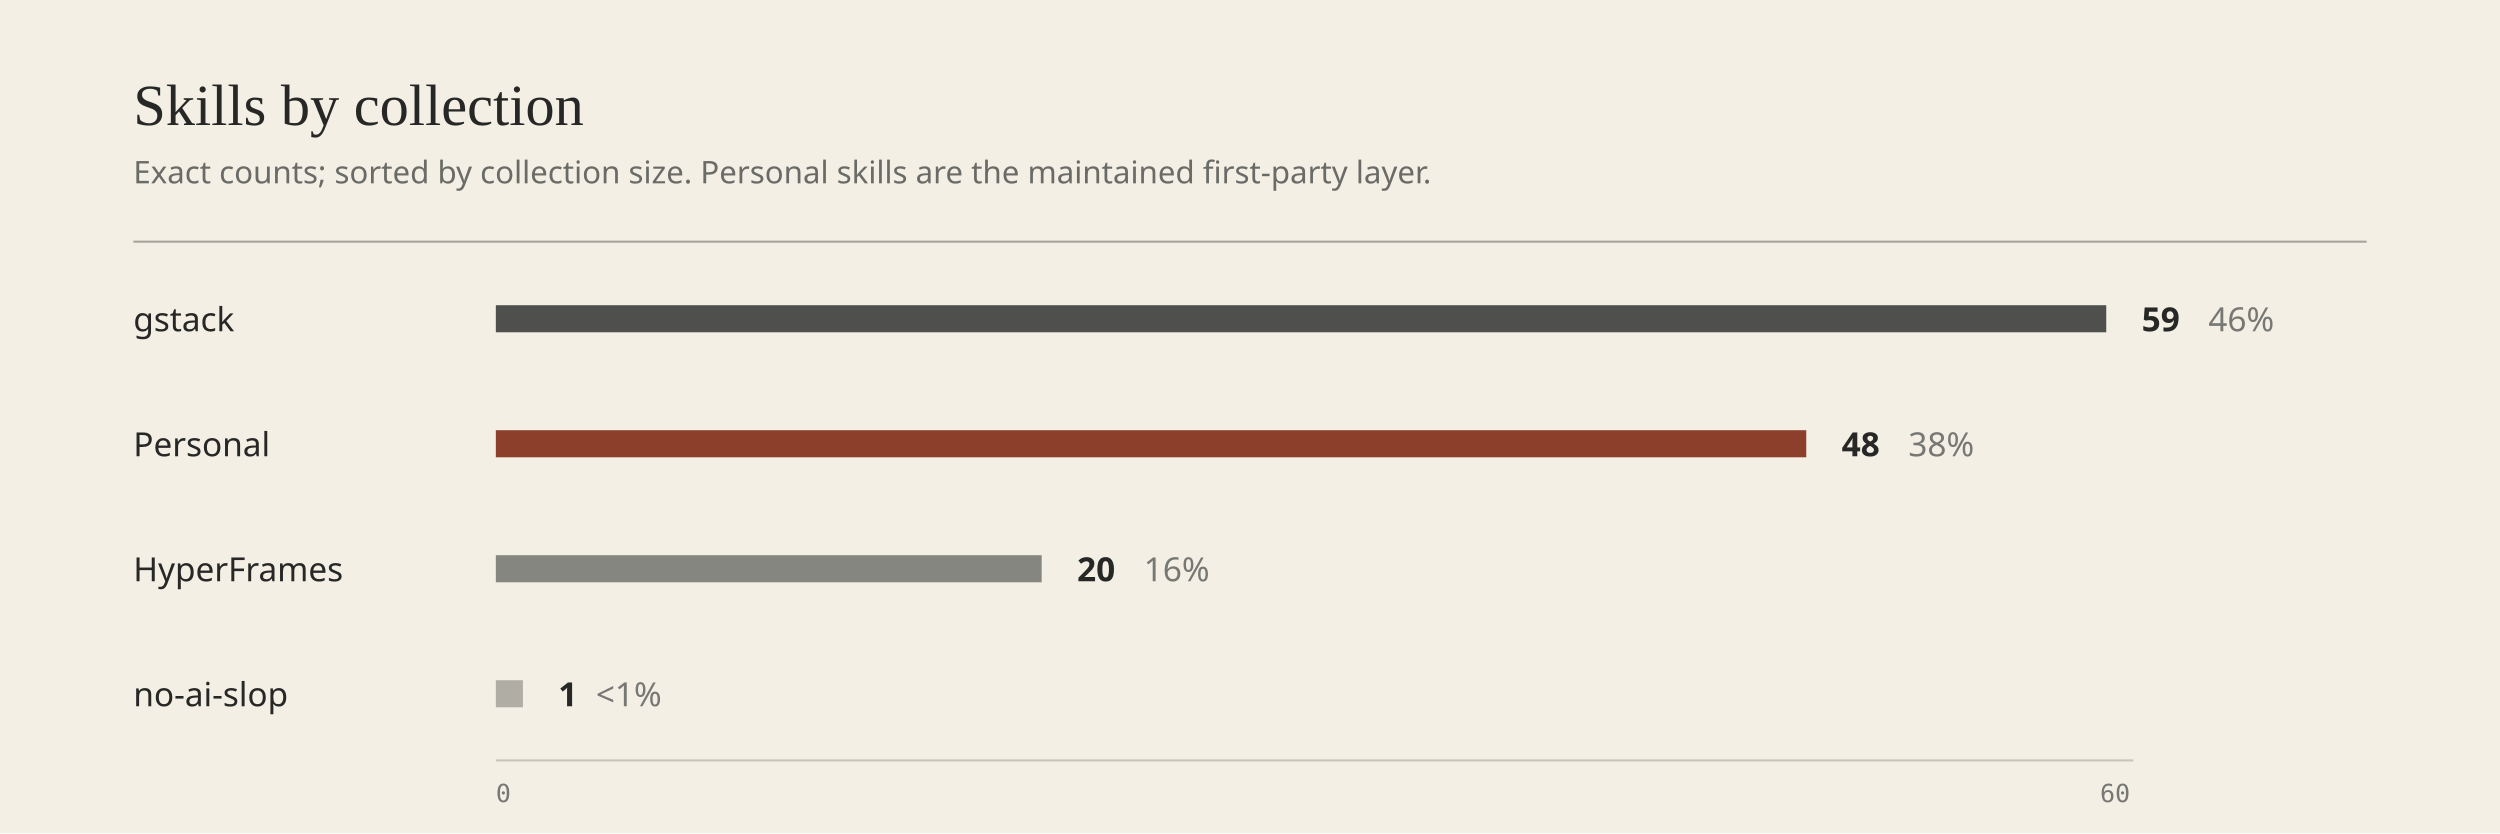
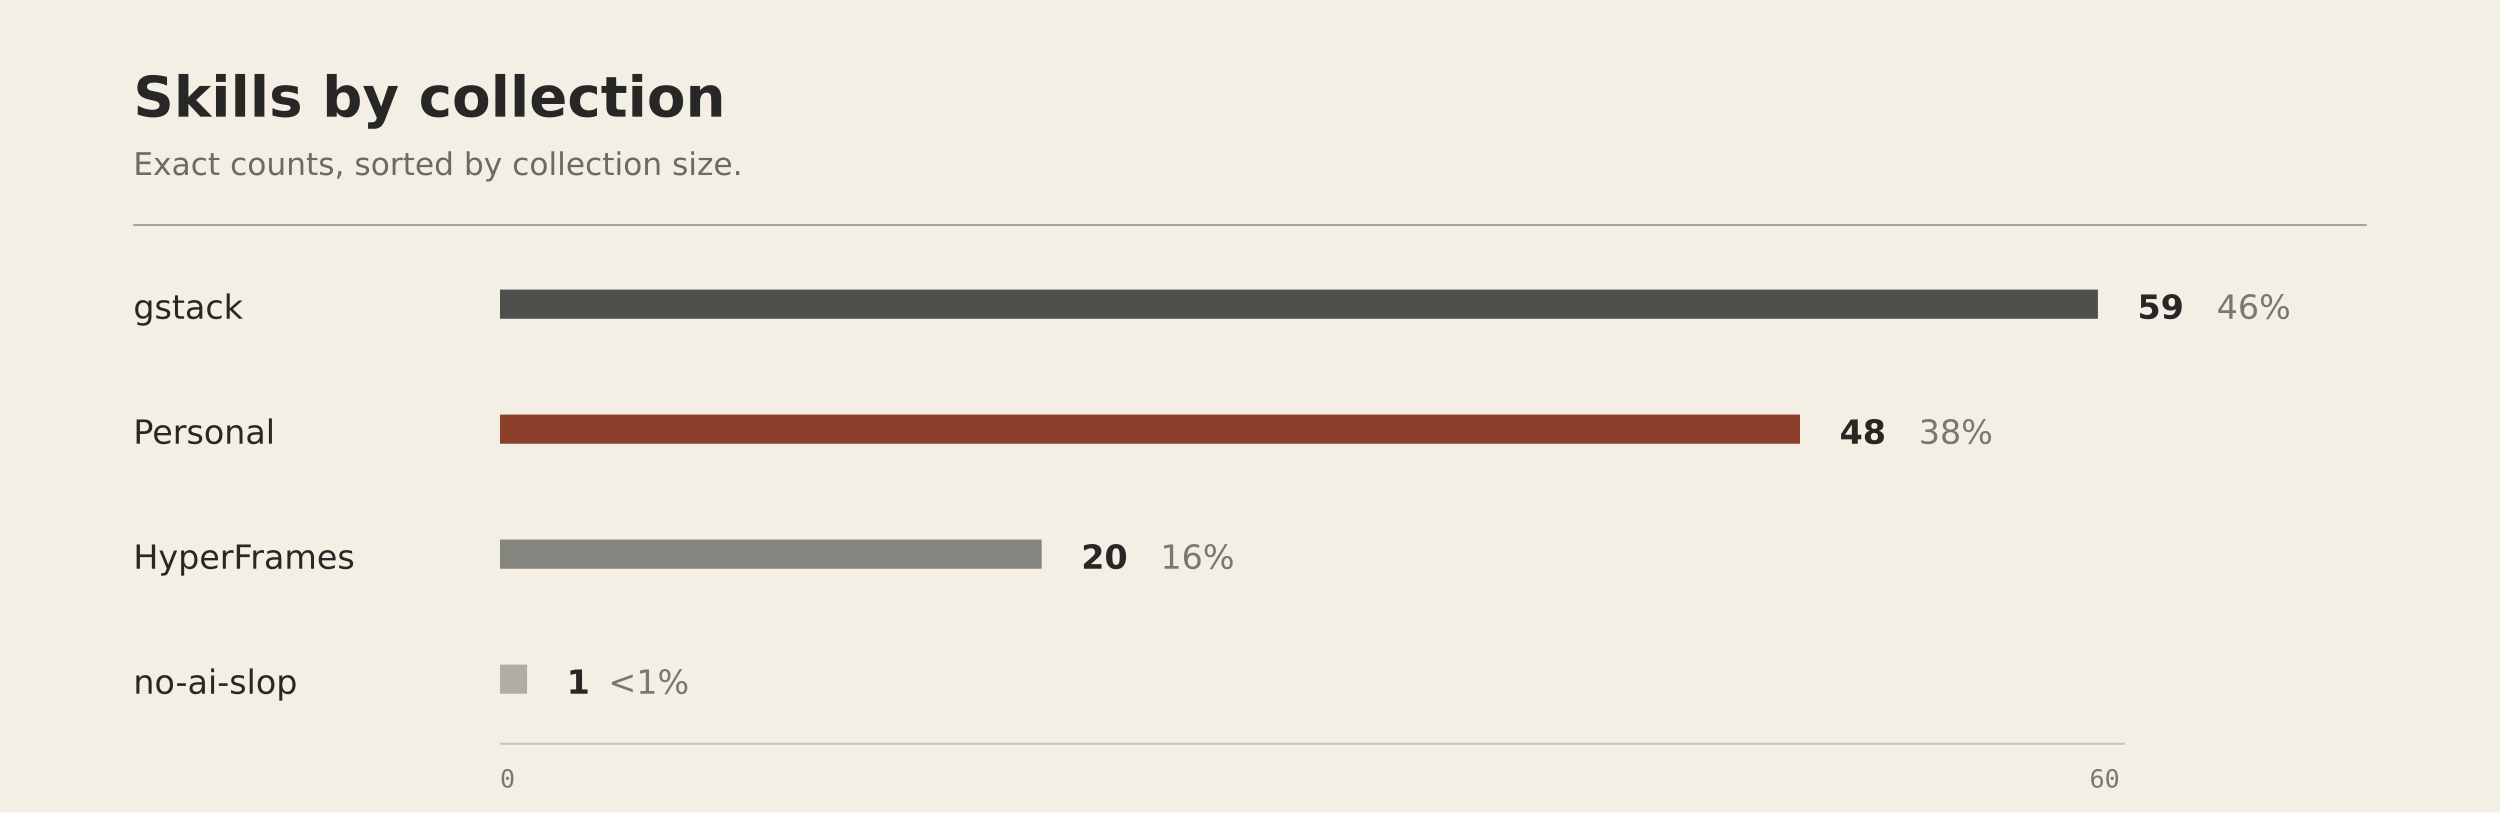
- <svg xmlns="http://www.w3.org/2000/svg" width="1200" height="400" viewBox="0 0 1200 400" role="img">
-   <rect width="1200" height="400" fill="#F3EFE5" />
-   <text x="64" y="60" fill="#272826" font-family="Georgia, Times New Roman, serif" font-size="28">Skills by collection</text>
-   <text x="64" y="88" fill="#6A6B67" font-family="ui-sans-serif, system-ui, sans-serif" font-size="15">Exact counts; sorted by collection size. Personal skills are the maintained first-party layer.</text>
-   <line x1="64" y1="116" x2="1136" y2="116" stroke="#A7A49C" stroke-width="1" />
-   <g font-family="ui-sans-serif, system-ui, sans-serif" font-size="16">
-     <text x="64" y="159" fill="#272826">gstack</text>
-     <line x1="238" y1="153" x2="1011" y2="153" stroke="#4F504D" stroke-width="13" />
-     <text x="1028" y="159" fill="#272826" font-weight="700">59</text>
-     <text x="1060" y="159" fill="#777873">46%</text>
-     <text x="64" y="219" fill="#272826">Personal</text>
-     <line x1="238" y1="213" x2="867" y2="213" stroke="#8C3F2B" stroke-width="13" />
-     <text x="884" y="219" fill="#272826" font-weight="700">48</text>
-     <text x="916" y="219" fill="#777873">38%</text>
-     <text x="64" y="279" fill="#272826">HyperFrames</text>
-     <line x1="238" y1="273" x2="500" y2="273" stroke="#858680" stroke-width="13" />
-     <text x="517" y="279" fill="#272826" font-weight="700">20</text>
-     <text x="549" y="279" fill="#777873">16%</text>
-     <text x="64" y="339" fill="#272826">no-ai-slop</text>
-     <line x1="238" y1="333" x2="251" y2="333" stroke="#B0ADA5" stroke-width="13" />
-     <text x="268" y="339" fill="#272826" font-weight="700">1</text>
-     <text x="286" y="339" fill="#777873">&lt;1%</text>
+ <svg xmlns="http://www.w3.org/2000/svg" width="1200" height="390" viewBox="0 0 1200 390" role="img">
+   <rect width="1200" height="390" fill="#F3EFE5" />
+   <text x="64" y="56" fill="#272826" font-family="DejaVu Sans, sans-serif" font-size="27" font-weight="700">Skills by collection</text>
+   <text x="64" y="84" fill="#6A6B67" font-family="DejaVu Sans, sans-serif" font-size="15">Exact counts, sorted by collection size.</text>
+   <line x1="64" y1="108" x2="1136" y2="108" stroke="#A7A49C" stroke-width="1" />
+   <g font-family="DejaVu Sans, sans-serif" font-size="16">
+     <text x="64" y="153" fill="#272826">gstack</text>
+     <rect x="240" y="139" width="767" height="14" fill="#4F504D" />
+     <text x="1026" y="153" fill="#272826" font-weight="700">59</text>
+     <text x="1064" y="153" fill="#777873">46%</text>
+     <text x="64" y="213" fill="#272826">Personal</text>
+     <rect x="240" y="199" width="624" height="14" fill="#8C3F2B" />
+     <text x="883" y="213" fill="#272826" font-weight="700">48</text>
+     <text x="921" y="213" fill="#777873">38%</text>
+     <text x="64" y="273" fill="#272826">HyperFrames</text>
+     <rect x="240" y="259" width="260" height="14" fill="#858680" />
+     <text x="519" y="273" fill="#272826" font-weight="700">20</text>
+     <text x="557" y="273" fill="#777873">16%</text>
+     <text x="64" y="333" fill="#272826">no-ai-slop</text>
+     <rect x="240" y="319" width="13" height="14" fill="#B0ADA5" />
+     <text x="272" y="333" fill="#272826" font-weight="700">1</text>
+     <text x="292" y="333" fill="#777873">&lt;1%</text>
  </g>
-   <line x1="238" y1="365" x2="1024" y2="365" stroke="#C9C4B9" stroke-width="1" />
-   <text x="238" y="385" fill="#777873" font-family="ui-monospace, SFMono-Regular, Menlo, monospace" font-size="12">0</text>
-   <text x="1008" y="385" fill="#777873" font-family="ui-monospace, SFMono-Regular, Menlo, monospace" font-size="12">60</text>
+   <line x1="240" y1="357" x2="1020" y2="357" stroke="#C9C4B9" stroke-width="1" />
+   <text x="240" y="378" fill="#777873" font-family="DejaVu Sans Mono, monospace" font-size="12">0</text>
+   <text x="1003" y="378" fill="#777873" font-family="DejaVu Sans Mono, monospace" font-size="12">60</text>
</svg>
